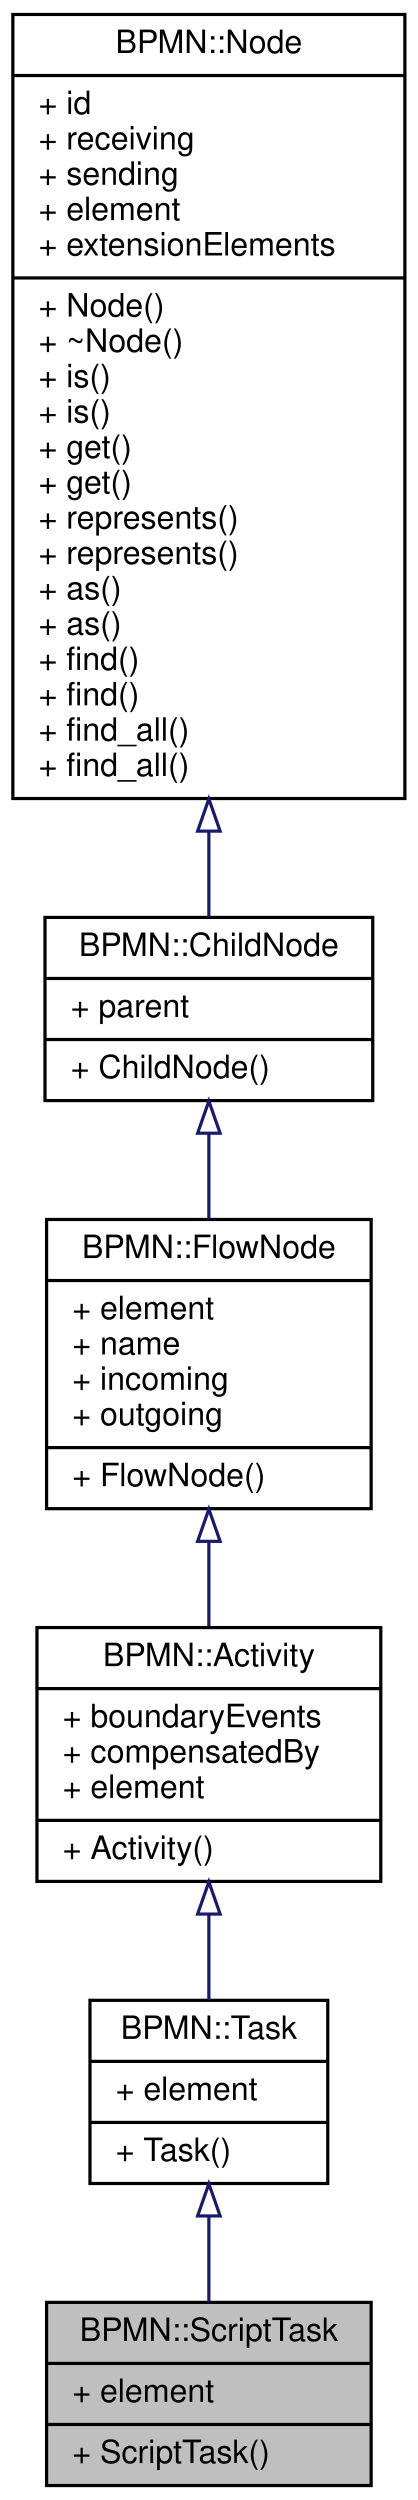
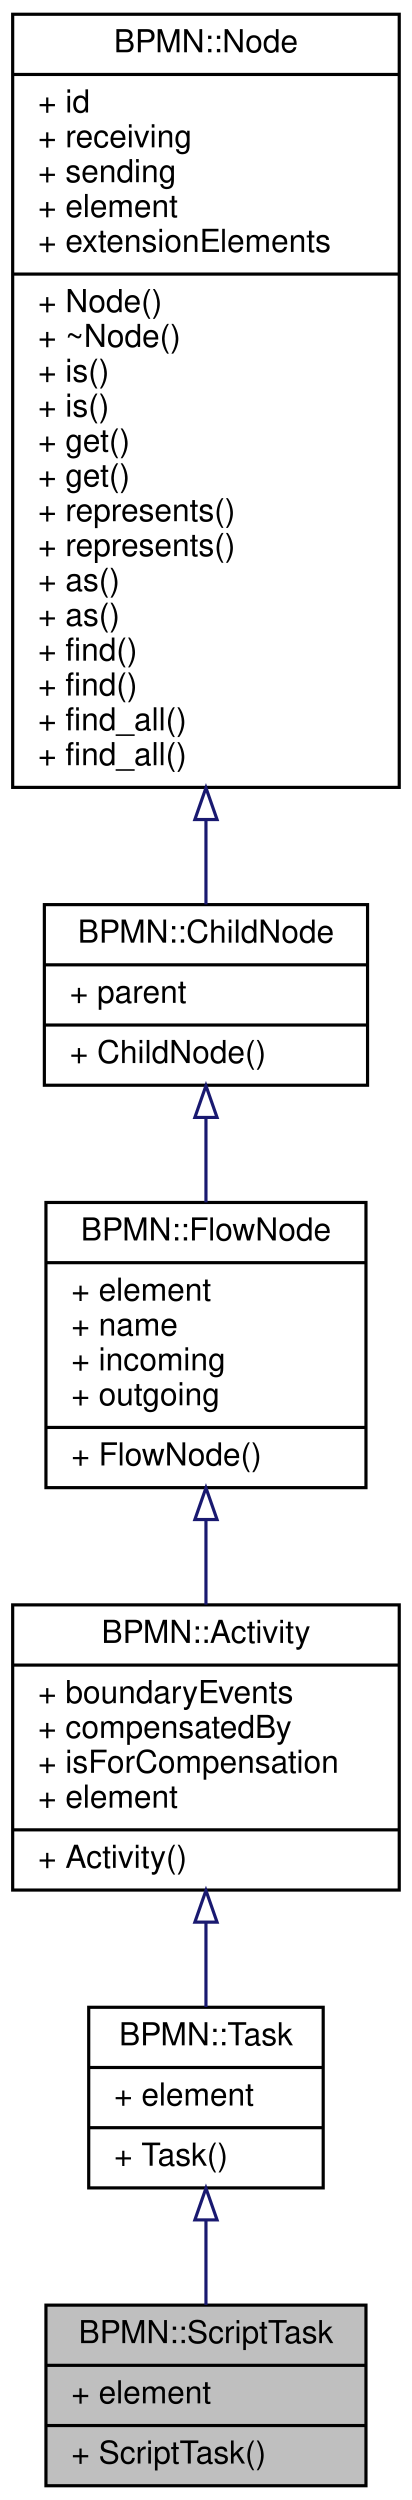
- <svg xmlns="http://www.w3.org/2000/svg" xmlns:xlink="http://www.w3.org/1999/xlink" width="130pt" height="778pt" viewBox="0.00 0.00 130.00 778.00">
-   <g id="graph0" class="graph" transform="scale(1 1) rotate(0) translate(4 774)">
+ <svg xmlns="http://www.w3.org/2000/svg" xmlns:xlink="http://www.w3.org/1999/xlink" width="130pt" height="789pt" viewBox="0.00 0.00 130.00 789.00">
+   <g id="graph0" class="graph" transform="scale(1 1) rotate(0) translate(4 785)">
    <g id="node1" class="node">
      <g id="a_node1">
        <a xlink:title=" ">
          <polygon fill="#bfbfbf" stroke="black" points="10.5,-0.5 10.5,-57.5 111.5,-57.5 111.5,-0.5 10.5,-0.5" />
          <text text-anchor="middle" x="61" y="-45.5" font-family="Helvetica,sans-Serif" font-size="10.00">BPMN::ScriptTask</text>
          <polyline fill="none" stroke="black" points="10.5,-38.5 111.5,-38.5 " />
          <text text-anchor="start" x="18.5" y="-26.5" font-family="Helvetica,sans-Serif" font-size="10.00">+ element</text>
          <polyline fill="none" stroke="black" points="10.5,-19.5 111.5,-19.5 " />
          <text text-anchor="start" x="18.5" y="-7.5" font-family="Helvetica,sans-Serif" font-size="10.00">+ ScriptTask()</text>
        </a>
      </g>
    </g>
    <g id="node2" class="node">
      <g id="a_node2">
        <a xlink:href="classBPMN_1_1Task.html" target="_top" xlink:title=" ">
          <polygon fill="none" stroke="black" points="24,-94.5 24,-151.5 98,-151.5 98,-94.5 24,-94.5" />
          <text text-anchor="middle" x="61" y="-139.5" font-family="Helvetica,sans-Serif" font-size="10.00">BPMN::Task</text>
          <polyline fill="none" stroke="black" points="24,-132.5 98,-132.5 " />
          <text text-anchor="start" x="32" y="-120.5" font-family="Helvetica,sans-Serif" font-size="10.00">+ element</text>
          <polyline fill="none" stroke="black" points="24,-113.5 98,-113.5 " />
          <text text-anchor="start" x="32" y="-101.5" font-family="Helvetica,sans-Serif" font-size="10.00">+ Task()</text>
        </a>
      </g>
    </g>
    <g id="edge1" class="edge">
      <path fill="none" stroke="midnightblue" d="M61,-84.21C61,-75.29 61,-65.95 61,-57.58" />
      <polygon fill="none" stroke="midnightblue" points="57.5,-84.4 61,-94.4 64.5,-84.4 57.5,-84.4" />
    </g>
    <g id="node3" class="node">
      <g id="a_node3">
        <a xlink:href="classBPMN_1_1Activity.html" target="_top" xlink:title=" ">
-           <polygon fill="none" stroke="black" points="7.5,-188.5 7.5,-267.5 114.5,-267.5 114.5,-188.5 7.5,-188.5" />
-           <text text-anchor="middle" x="61" y="-255.5" font-family="Helvetica,sans-Serif" font-size="10.00">BPMN::Activity</text>
-           <polyline fill="none" stroke="black" points="7.5,-248.5 114.5,-248.5 " />
-           <text text-anchor="start" x="15.5" y="-236.5" font-family="Helvetica,sans-Serif" font-size="10.00">+ boundaryEvents</text>
-           <text text-anchor="start" x="15.5" y="-225.5" font-family="Helvetica,sans-Serif" font-size="10.00">+ compensatedBy</text>
-           <text text-anchor="start" x="15.5" y="-214.5" font-family="Helvetica,sans-Serif" font-size="10.00">+ element</text>
-           <polyline fill="none" stroke="black" points="7.5,-207.5 114.5,-207.5 " />
-           <text text-anchor="start" x="15.5" y="-195.5" font-family="Helvetica,sans-Serif" font-size="10.00">+ Activity()</text>
+           <polygon fill="none" stroke="black" points="0,-188.5 0,-278.5 122,-278.5 122,-188.5 0,-188.5" />
+           <text text-anchor="middle" x="61" y="-266.5" font-family="Helvetica,sans-Serif" font-size="10.00">BPMN::Activity</text>
+           <polyline fill="none" stroke="black" points="0,-259.5 122,-259.5 " />
+           <text text-anchor="start" x="8" y="-247.5" font-family="Helvetica,sans-Serif" font-size="10.00">+ boundaryEvents</text>
+           <text text-anchor="start" x="8" y="-236.5" font-family="Helvetica,sans-Serif" font-size="10.00">+ compensatedBy</text>
+           <text text-anchor="start" x="8" y="-225.5" font-family="Helvetica,sans-Serif" font-size="10.00">+ isForCompensation</text>
+           <text text-anchor="start" x="8" y="-214.5" font-family="Helvetica,sans-Serif" font-size="10.00">+ element</text>
+           <polyline fill="none" stroke="black" points="0,-207.5 122,-207.5 " />
+           <text text-anchor="start" x="8" y="-195.5" font-family="Helvetica,sans-Serif" font-size="10.00">+ Activity()</text>
        </a>
      </g>
    </g>
    <g id="edge2" class="edge">
-       <path fill="none" stroke="midnightblue" d="M61,-178.16C61,-169.04 61,-159.81 61,-151.61" />
-       <polygon fill="none" stroke="midnightblue" points="57.5,-178.35 61,-188.35 64.5,-178.35 57.5,-178.35" />
+       <path fill="none" stroke="midnightblue" d="M61,-178.35C61,-169.07 61,-159.79 61,-151.59" />
+       <polygon fill="none" stroke="midnightblue" points="57.5,-178.37 61,-188.37 64.5,-178.37 57.5,-178.37" />
    </g>
    <g id="node4" class="node">
      <g id="a_node4">
        <a xlink:href="classBPMN_1_1FlowNode.html" target="_top" xlink:title="Base class for BPMN elements that may contain incoming and outgoing sequence flows.">
-           <polygon fill="none" stroke="black" points="10.5,-304.5 10.5,-394.5 111.5,-394.5 111.5,-304.5 10.5,-304.5" />
-           <text text-anchor="middle" x="61" y="-382.5" font-family="Helvetica,sans-Serif" font-size="10.00">BPMN::FlowNode</text>
-           <polyline fill="none" stroke="black" points="10.5,-375.5 111.5,-375.5 " />
-           <text text-anchor="start" x="18.5" y="-363.5" font-family="Helvetica,sans-Serif" font-size="10.00">+ element</text>
-           <text text-anchor="start" x="18.5" y="-352.5" font-family="Helvetica,sans-Serif" font-size="10.00">+ name</text>
-           <text text-anchor="start" x="18.5" y="-341.5" font-family="Helvetica,sans-Serif" font-size="10.00">+ incoming</text>
-           <text text-anchor="start" x="18.5" y="-330.5" font-family="Helvetica,sans-Serif" font-size="10.00">+ outgoing</text>
-           <polyline fill="none" stroke="black" points="10.5,-323.5 111.5,-323.5 " />
-           <text text-anchor="start" x="18.5" y="-311.5" font-family="Helvetica,sans-Serif" font-size="10.00">+ FlowNode()</text>
+           <polygon fill="none" stroke="black" points="10.5,-315.5 10.5,-405.5 111.5,-405.5 111.5,-315.5 10.5,-315.5" />
+           <text text-anchor="middle" x="61" y="-393.5" font-family="Helvetica,sans-Serif" font-size="10.00">BPMN::FlowNode</text>
+           <polyline fill="none" stroke="black" points="10.5,-386.5 111.5,-386.5 " />
+           <text text-anchor="start" x="18.5" y="-374.5" font-family="Helvetica,sans-Serif" font-size="10.00">+ element</text>
+           <text text-anchor="start" x="18.5" y="-363.5" font-family="Helvetica,sans-Serif" font-size="10.00">+ name</text>
+           <text text-anchor="start" x="18.5" y="-352.5" font-family="Helvetica,sans-Serif" font-size="10.00">+ incoming</text>
+           <text text-anchor="start" x="18.5" y="-341.5" font-family="Helvetica,sans-Serif" font-size="10.00">+ outgoing</text>
+           <polyline fill="none" stroke="black" points="10.5,-334.5 111.5,-334.5 " />
+           <text text-anchor="start" x="18.5" y="-322.5" font-family="Helvetica,sans-Serif" font-size="10.00">+ FlowNode()</text>
        </a>
      </g>
    </g>
    <g id="edge3" class="edge">
-       <path fill="none" stroke="midnightblue" d="M61,-294.08C61,-285.23 61,-276.23 61,-267.86" />
-       <polygon fill="none" stroke="midnightblue" points="57.5,-294.34 61,-304.34 64.5,-294.34 57.5,-294.34" />
+       <path fill="none" stroke="midnightblue" d="M61,-305.16C61,-296.28 61,-287.18 61,-278.59" />
+       <polygon fill="none" stroke="midnightblue" points="57.5,-305.43 61,-315.43 64.5,-305.43 57.5,-305.43" />
    </g>
    <g id="node5" class="node">
      <g id="a_node5">
        <a xlink:href="classBPMN_1_1ChildNode.html" target="_top" xlink:title="Base class for BPMN elements within a Scope.">
-           <polygon fill="none" stroke="black" points="10,-431.5 10,-488.5 112,-488.5 112,-431.5 10,-431.5" />
-           <text text-anchor="middle" x="61" y="-476.5" font-family="Helvetica,sans-Serif" font-size="10.00">BPMN::ChildNode</text>
-           <polyline fill="none" stroke="black" points="10,-469.5 112,-469.5 " />
-           <text text-anchor="start" x="18" y="-457.5" font-family="Helvetica,sans-Serif" font-size="10.00">+ parent</text>
-           <polyline fill="none" stroke="black" points="10,-450.5 112,-450.5 " />
-           <text text-anchor="start" x="18" y="-438.5" font-family="Helvetica,sans-Serif" font-size="10.00">+ ChildNode()</text>
+           <polygon fill="none" stroke="black" points="10,-442.5 10,-499.5 112,-499.5 112,-442.5 10,-442.5" />
+           <text text-anchor="middle" x="61" y="-487.5" font-family="Helvetica,sans-Serif" font-size="10.00">BPMN::ChildNode</text>
+           <polyline fill="none" stroke="black" points="10,-480.5 112,-480.5 " />
+           <text text-anchor="start" x="18" y="-468.5" font-family="Helvetica,sans-Serif" font-size="10.00">+ parent</text>
+           <polyline fill="none" stroke="black" points="10,-461.5 112,-461.5 " />
+           <text text-anchor="start" x="18" y="-449.5" font-family="Helvetica,sans-Serif" font-size="10.00">+ ChildNode()</text>
        </a>
      </g>
    </g>
    <g id="edge4" class="edge">
-       <path fill="none" stroke="midnightblue" d="M61,-421.21C61,-412.61 61,-403.39 61,-394.55" />
-       <polygon fill="none" stroke="midnightblue" points="57.5,-421.34 61,-431.34 64.5,-421.34 57.5,-421.34" />
+       <path fill="none" stroke="midnightblue" d="M61,-432.21C61,-423.61 61,-414.39 61,-405.55" />
+       <polygon fill="none" stroke="midnightblue" points="57.5,-432.34 61,-442.34 64.5,-432.34 57.5,-432.34" />
    </g>
    <g id="node6" class="node">
      <g id="a_node6">
        <a xlink:href="classBPMN_1_1Node.html" target="_top" xlink:title="Base class for all elements in a BPMN model.">
-           <polygon fill="none" stroke="black" points="0,-525.5 0,-769.5 122,-769.5 122,-525.5 0,-525.5" />
-           <text text-anchor="middle" x="61" y="-757.5" font-family="Helvetica,sans-Serif" font-size="10.00">BPMN::Node</text>
-           <polyline fill="none" stroke="black" points="0,-750.5 122,-750.5 " />
-           <text text-anchor="start" x="8" y="-738.5" font-family="Helvetica,sans-Serif" font-size="10.00">+ id</text>
-           <text text-anchor="start" x="8" y="-727.5" font-family="Helvetica,sans-Serif" font-size="10.00">+ receiving</text>
-           <text text-anchor="start" x="8" y="-716.5" font-family="Helvetica,sans-Serif" font-size="10.00">+ sending</text>
-           <text text-anchor="start" x="8" y="-705.5" font-family="Helvetica,sans-Serif" font-size="10.00">+ element</text>
-           <text text-anchor="start" x="8" y="-694.5" font-family="Helvetica,sans-Serif" font-size="10.00">+ extensionElements</text>
-           <polyline fill="none" stroke="black" points="0,-687.5 122,-687.5 " />
-           <text text-anchor="start" x="8" y="-675.5" font-family="Helvetica,sans-Serif" font-size="10.00">+ Node()</text>
-           <text text-anchor="start" x="8" y="-664.5" font-family="Helvetica,sans-Serif" font-size="10.00">+ ~Node()</text>
+           <polygon fill="none" stroke="black" points="0,-536.5 0,-780.5 122,-780.5 122,-536.5 0,-536.5" />
+           <text text-anchor="middle" x="61" y="-768.5" font-family="Helvetica,sans-Serif" font-size="10.00">BPMN::Node</text>
+           <polyline fill="none" stroke="black" points="0,-761.5 122,-761.5 " />
+           <text text-anchor="start" x="8" y="-749.5" font-family="Helvetica,sans-Serif" font-size="10.00">+ id</text>
+           <text text-anchor="start" x="8" y="-738.5" font-family="Helvetica,sans-Serif" font-size="10.00">+ receiving</text>
+           <text text-anchor="start" x="8" y="-727.5" font-family="Helvetica,sans-Serif" font-size="10.00">+ sending</text>
+           <text text-anchor="start" x="8" y="-716.5" font-family="Helvetica,sans-Serif" font-size="10.00">+ element</text>
+           <text text-anchor="start" x="8" y="-705.5" font-family="Helvetica,sans-Serif" font-size="10.00">+ extensionElements</text>
+           <polyline fill="none" stroke="black" points="0,-698.5 122,-698.5 " />
+           <text text-anchor="start" x="8" y="-686.5" font-family="Helvetica,sans-Serif" font-size="10.00">+ Node()</text>
+           <text text-anchor="start" x="8" y="-675.5" font-family="Helvetica,sans-Serif" font-size="10.00">+ ~Node()</text>
+           <text text-anchor="start" x="8" y="-664.5" font-family="Helvetica,sans-Serif" font-size="10.00">+ is()</text>
          <text text-anchor="start" x="8" y="-653.5" font-family="Helvetica,sans-Serif" font-size="10.00">+ is()</text>
-           <text text-anchor="start" x="8" y="-642.5" font-family="Helvetica,sans-Serif" font-size="10.00">+ is()</text>
+           <text text-anchor="start" x="8" y="-642.5" font-family="Helvetica,sans-Serif" font-size="10.00">+ get()</text>
          <text text-anchor="start" x="8" y="-631.5" font-family="Helvetica,sans-Serif" font-size="10.00">+ get()</text>
-           <text text-anchor="start" x="8" y="-620.5" font-family="Helvetica,sans-Serif" font-size="10.00">+ get()</text>
+           <text text-anchor="start" x="8" y="-620.5" font-family="Helvetica,sans-Serif" font-size="10.00">+ represents()</text>
          <text text-anchor="start" x="8" y="-609.5" font-family="Helvetica,sans-Serif" font-size="10.00">+ represents()</text>
-           <text text-anchor="start" x="8" y="-598.5" font-family="Helvetica,sans-Serif" font-size="10.00">+ represents()</text>
+           <text text-anchor="start" x="8" y="-598.5" font-family="Helvetica,sans-Serif" font-size="10.00">+ as()</text>
          <text text-anchor="start" x="8" y="-587.5" font-family="Helvetica,sans-Serif" font-size="10.00">+ as()</text>
-           <text text-anchor="start" x="8" y="-576.5" font-family="Helvetica,sans-Serif" font-size="10.00">+ as()</text>
+           <text text-anchor="start" x="8" y="-576.5" font-family="Helvetica,sans-Serif" font-size="10.00">+ find()</text>
          <text text-anchor="start" x="8" y="-565.5" font-family="Helvetica,sans-Serif" font-size="10.00">+ find()</text>
-           <text text-anchor="start" x="8" y="-554.5" font-family="Helvetica,sans-Serif" font-size="10.00">+ find()</text>
+           <text text-anchor="start" x="8" y="-554.5" font-family="Helvetica,sans-Serif" font-size="10.00">+ find_all()</text>
          <text text-anchor="start" x="8" y="-543.5" font-family="Helvetica,sans-Serif" font-size="10.00">+ find_all()</text>
-           <text text-anchor="start" x="8" y="-532.5" font-family="Helvetica,sans-Serif" font-size="10.00">+ find_all()</text>
        </a>
      </g>
    </g>
    <g id="edge5" class="edge">
-       <path fill="none" stroke="midnightblue" d="M61,-515.34C61,-505.53 61,-496.42 61,-488.57" />
-       <polygon fill="none" stroke="midnightblue" points="57.5,-515.36 61,-525.36 64.5,-515.36 57.5,-515.36" />
+       <path fill="none" stroke="midnightblue" d="M61,-526.34C61,-516.53 61,-507.42 61,-499.57" />
+       <polygon fill="none" stroke="midnightblue" points="57.5,-526.36 61,-536.36 64.5,-526.36 57.5,-526.36" />
    </g>
  </g>
</svg>
